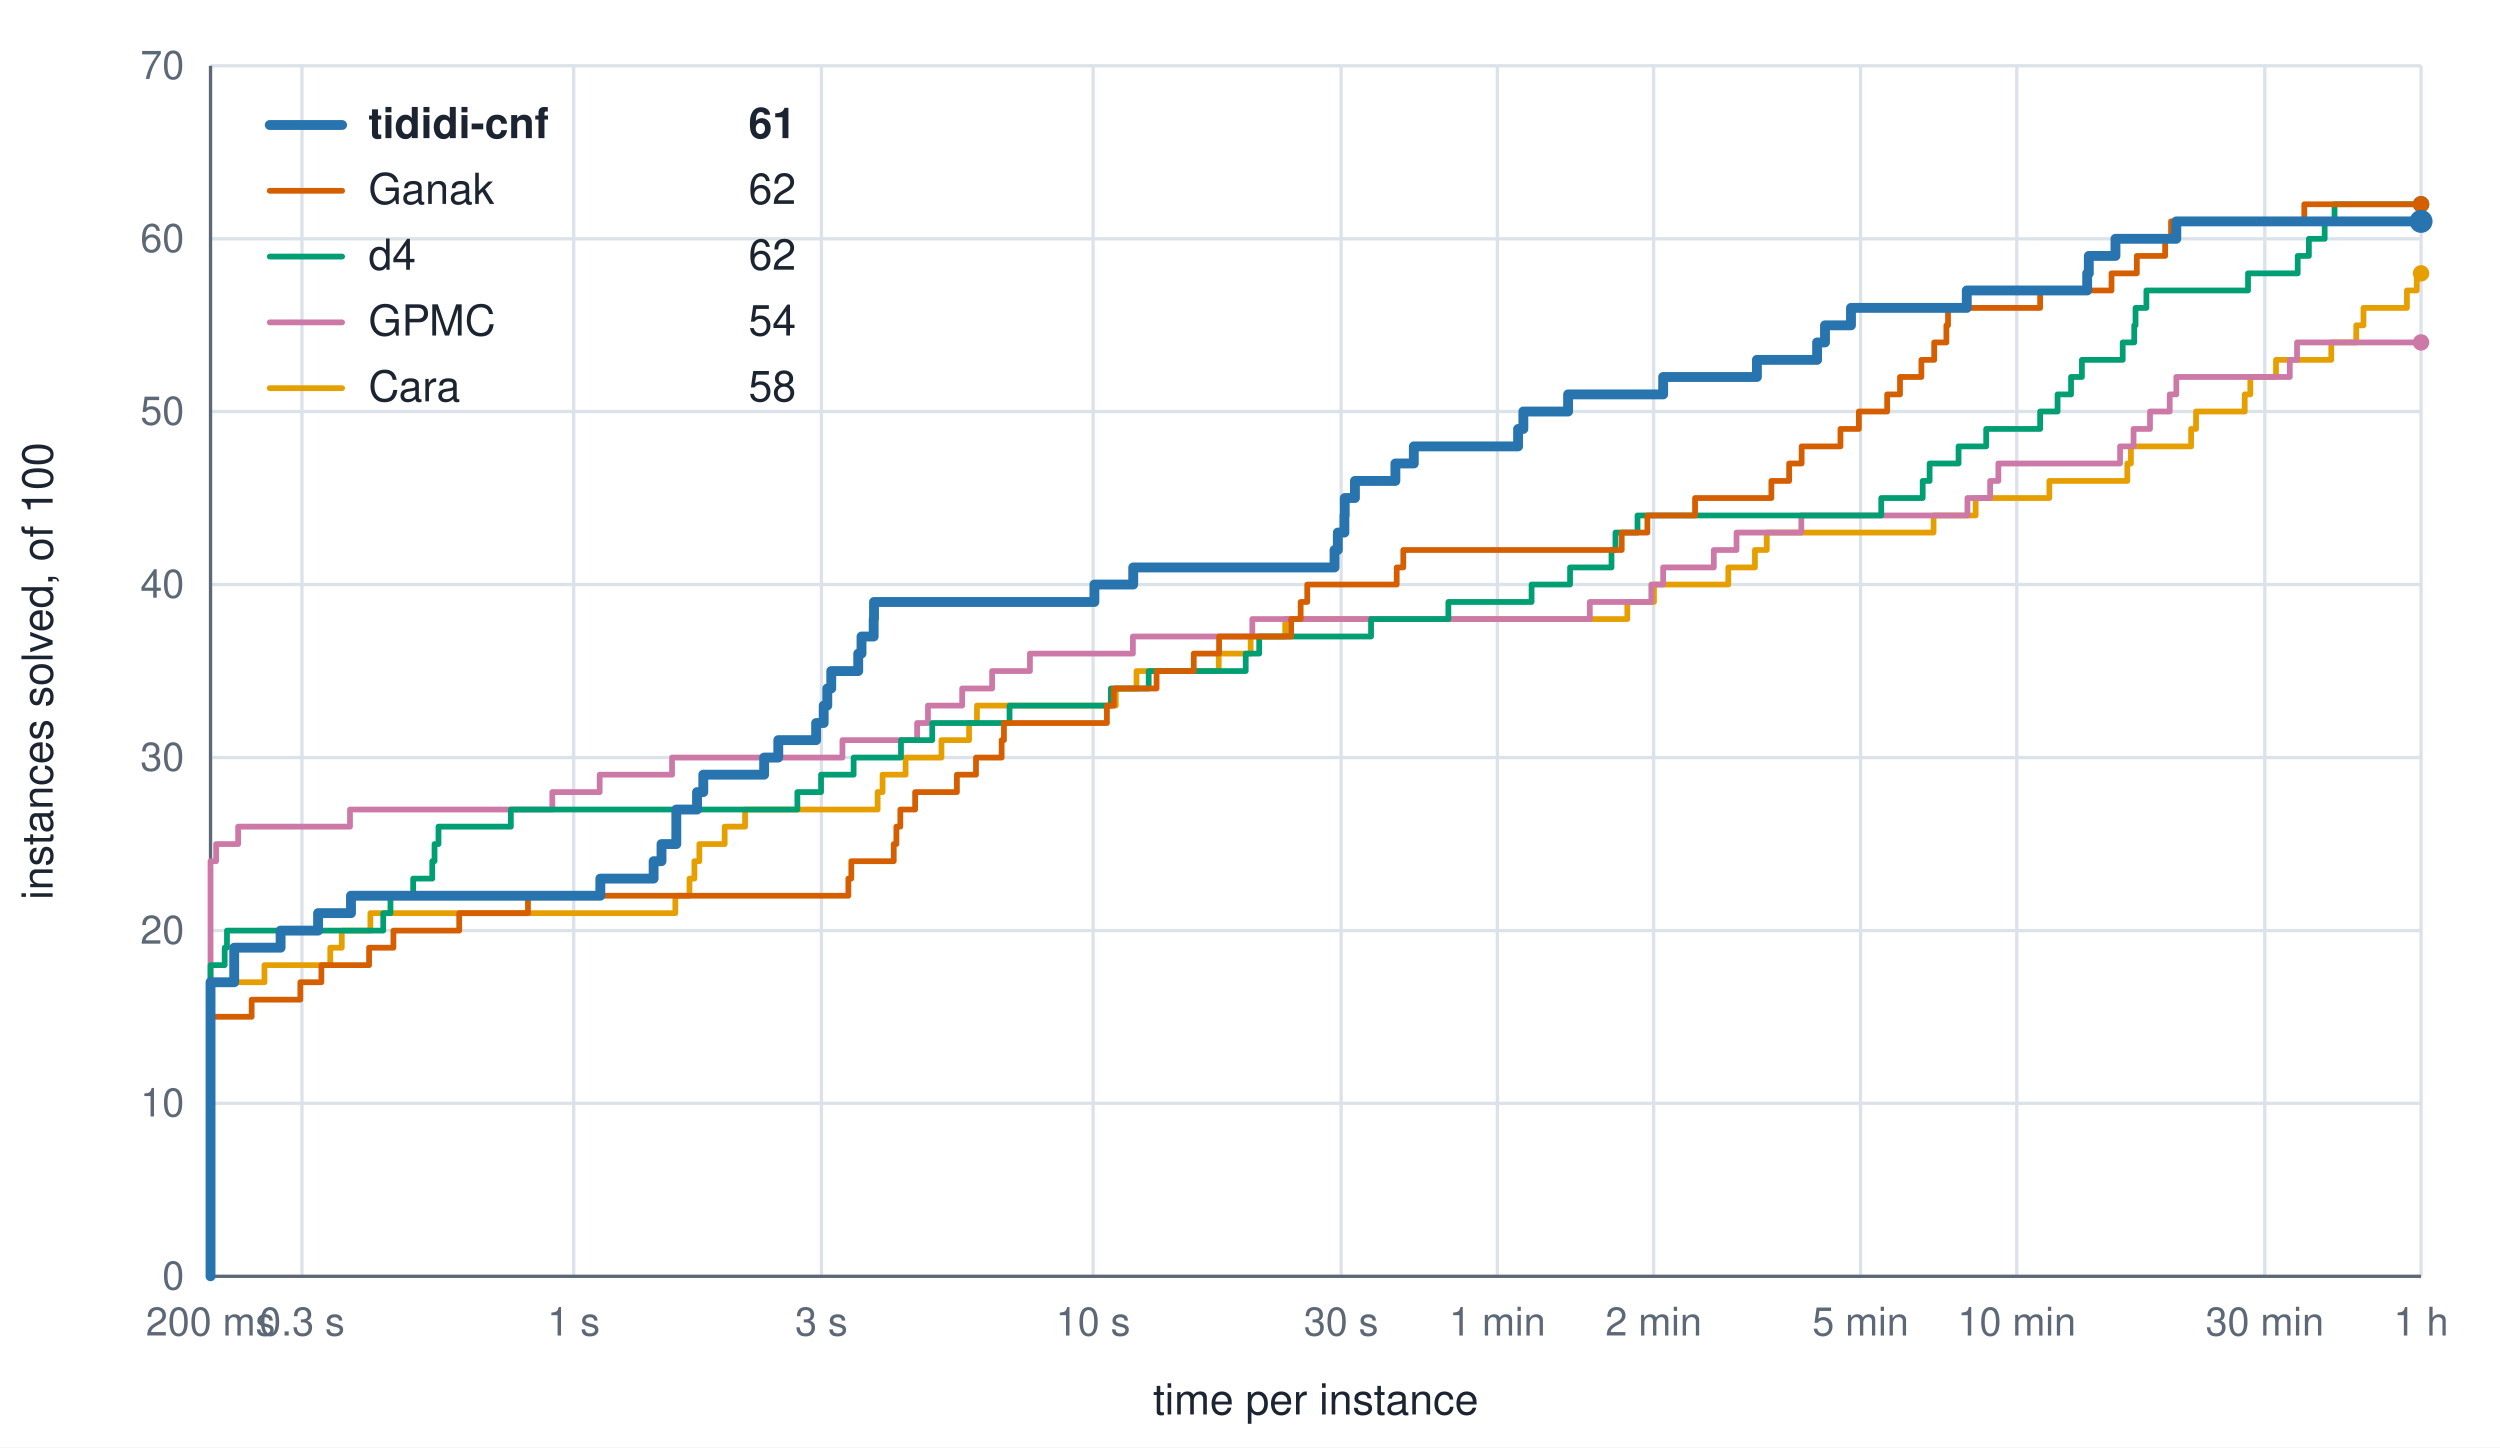
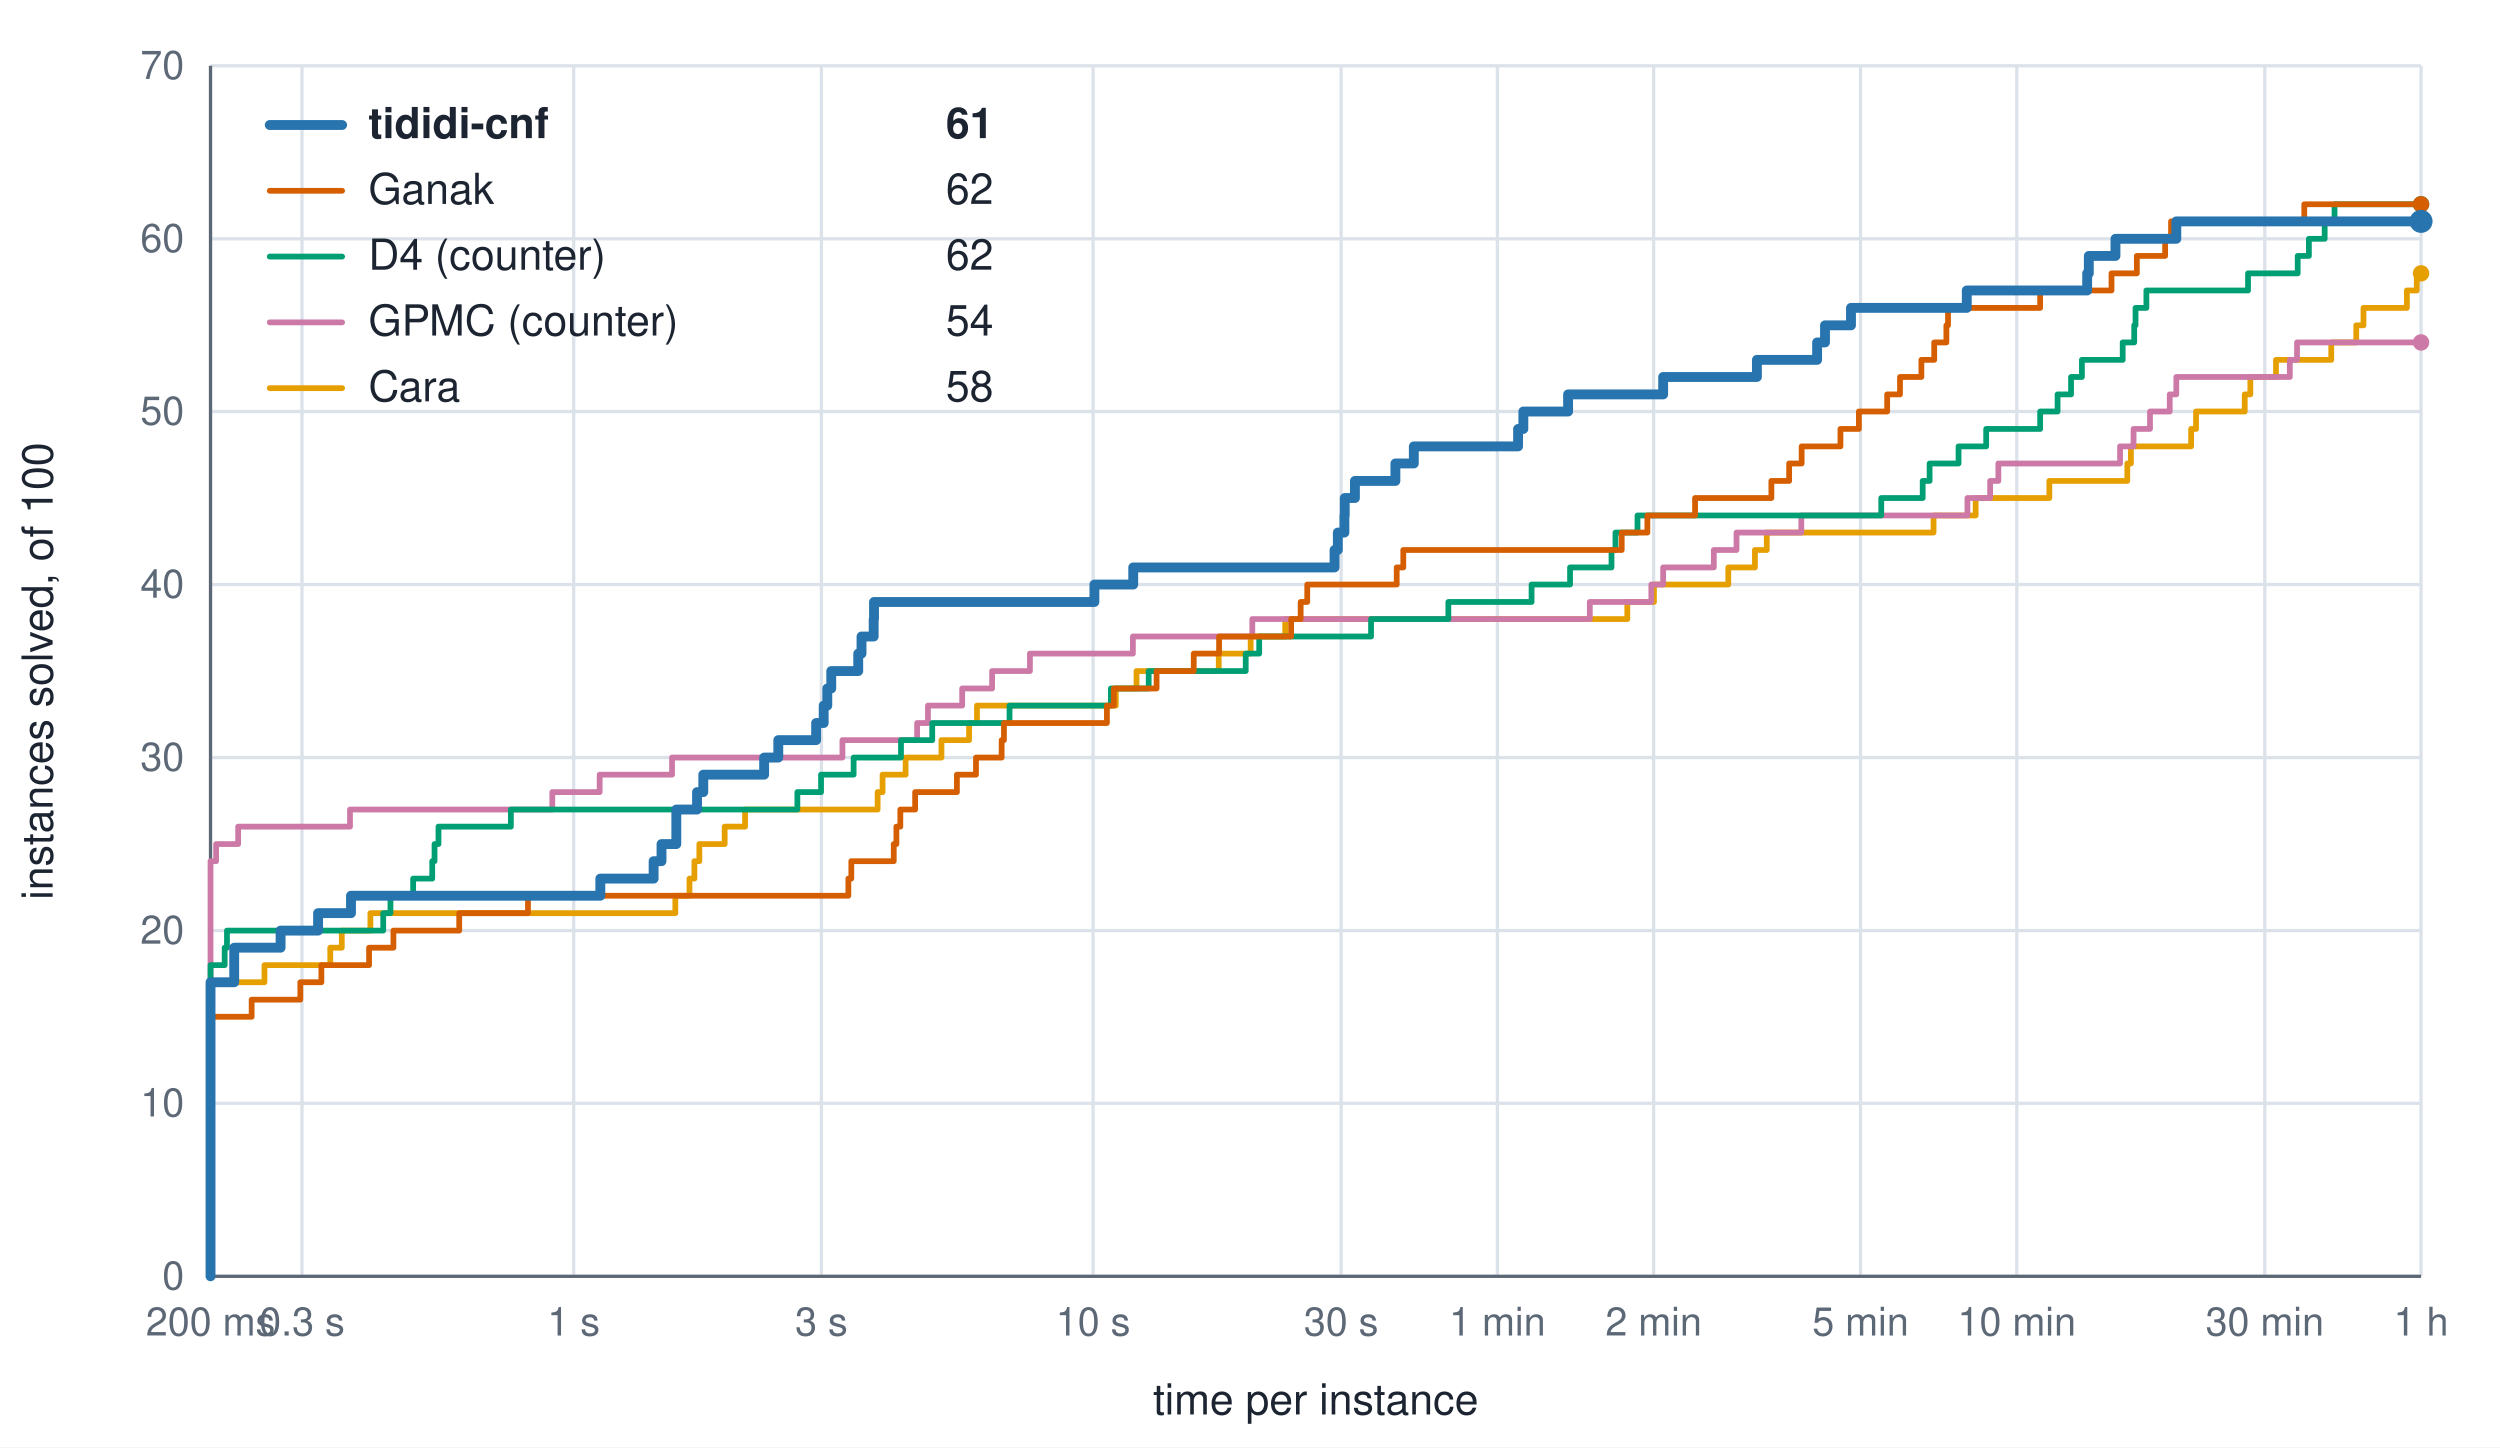
<svg xmlns="http://www.w3.org/2000/svg" viewBox="0 0 760 440" width="760" height="440" role="img" aria-labelledby="t d" font-family="system-ui, -apple-system, Segoe UI, Helvetica, Arial, sans-serif">
  <style>
.canvas{fill:#fff}.ink{fill:#1b2430}.muted{fill:#5d6877}.grid{stroke:#dce2ea}.axis{stroke:#5d6877}.c0{stroke:#2774AE}.f0{fill:#2774AE}.c1{stroke:#D55E00}.f1{fill:#D55E00}.c2{stroke:#009E73}.f2{fill:#009E73}.c3{stroke:#CC79A7}.f3{fill:#CC79A7}.c4{stroke:#E69F00}.f4{fill:#E69F00}
@media (prefers-color-scheme: dark){.canvas{fill:#0d1117}.ink{fill:#e6edf3}.muted{fill:#9da7b3}.grid{stroke:#30363d}.axis{stroke:#9da7b3}.c0{stroke:#58A6FF}.f0{fill:#58A6FF}.c1{stroke:#F0884A}.f1{fill:#F0884A}.c2{stroke:#3FC59A}.f2{fill:#3FC59A}.c3{stroke:#E0A3C8}.f3{fill:#E0A3C8}.c4{stroke:#F2BE4A}.f4{fill:#F2BE4A}}
</style>
  <rect class="canvas" width="760" height="440" />
  <line class="grid" x1="64.0" x2="64.0" y1="20" y2="388" stroke-width="1" />
  <text class="muted" x="64.0" y="406" font-size="12" text-anchor="middle">200 ms</text>
  <line class="grid" x1="91.8" x2="91.8" y1="20" y2="388" stroke-width="1" />
  <text class="muted" x="91.8" y="406" font-size="12" text-anchor="middle">0.3 s</text>
  <line class="grid" x1="174.4" x2="174.4" y1="20" y2="388" stroke-width="1" />
  <text class="muted" x="174.4" y="406" font-size="12" text-anchor="middle">1 s</text>
  <line class="grid" x1="249.7" x2="249.7" y1="20" y2="388" stroke-width="1" />
  <text class="muted" x="249.7" y="406" font-size="12" text-anchor="middle">3 s</text>
  <line class="grid" x1="332.3" x2="332.3" y1="20" y2="388" stroke-width="1" />
  <text class="muted" x="332.3" y="406" font-size="12" text-anchor="middle">10 s</text>
  <line class="grid" x1="407.7" x2="407.7" y1="20" y2="388" stroke-width="1" />
  <text class="muted" x="407.7" y="406" font-size="12" text-anchor="middle">30 s</text>
  <line class="grid" x1="455.2" x2="455.2" y1="20" y2="388" stroke-width="1" />
  <text class="muted" x="455.2" y="406" font-size="12" text-anchor="middle">1 min</text>
  <line class="grid" x1="502.7" x2="502.7" y1="20" y2="388" stroke-width="1" />
  <text class="muted" x="502.7" y="406" font-size="12" text-anchor="middle">2 min</text>
  <line class="grid" x1="565.6" x2="565.6" y1="20" y2="388" stroke-width="1" />
  <text class="muted" x="565.6" y="406" font-size="12" text-anchor="middle">5 min</text>
  <line class="grid" x1="613.1" x2="613.1" y1="20" y2="388" stroke-width="1" />
  <text class="muted" x="613.1" y="406" font-size="12" text-anchor="middle">10 min</text>
  <line class="grid" x1="688.5" x2="688.5" y1="20" y2="388" stroke-width="1" />
  <text class="muted" x="688.5" y="406" font-size="12" text-anchor="middle">30 min</text>
  <line class="grid" x1="736.0" x2="736.0" y1="20" y2="388" stroke-width="1" />
  <text class="muted" x="736.0" y="406" font-size="12" text-anchor="middle">1 h</text>
  <line class="grid" x1="64" x2="736" y1="388.0" y2="388.0" stroke-width="1" />
  <text class="muted" x="56" y="392.0" font-size="12" text-anchor="end">0</text>
  <line class="grid" x1="64" x2="736" y1="335.4" y2="335.4" stroke-width="1" />
  <text class="muted" x="56" y="339.4" font-size="12" text-anchor="end">10</text>
  <line class="grid" x1="64" x2="736" y1="282.9" y2="282.9" stroke-width="1" />
  <text class="muted" x="56" y="286.9" font-size="12" text-anchor="end">20</text>
  <line class="grid" x1="64" x2="736" y1="230.3" y2="230.3" stroke-width="1" />
  <text class="muted" x="56" y="234.3" font-size="12" text-anchor="end">30</text>
  <line class="grid" x1="64" x2="736" y1="177.7" y2="177.7" stroke-width="1" />
  <text class="muted" x="56" y="181.7" font-size="12" text-anchor="end">40</text>
  <line class="grid" x1="64" x2="736" y1="125.1" y2="125.1" stroke-width="1" />
  <text class="muted" x="56" y="129.1" font-size="12" text-anchor="end">50</text>
  <line class="grid" x1="64" x2="736" y1="72.6" y2="72.6" stroke-width="1" />
  <text class="muted" x="56" y="76.6" font-size="12" text-anchor="end">60</text>
  <line class="grid" x1="64" x2="736" y1="20.0" y2="20.0" stroke-width="1" />
  <text class="muted" x="56" y="24.0" font-size="12" text-anchor="end">70</text>
  <path class="axis" d="M64 20V388H736" fill="none" stroke-width="1" />
  <text class="ink" x="400.0" y="430" font-size="13" text-anchor="middle">time per instance</text>
  <text class="ink" transform="translate(16 204.0) rotate(-90)" font-size="13" text-anchor="middle">instances solved, of 100</text>
  <polyline class="c4" points="64.0,388.0 64.0,388.0 64.0,382.7 64.0,382.7 64.0,377.5 64.0,377.5 64.0,372.2 64.0,372.2 64.0,367.0 64.0,367.0 64.0,361.7 64.0,361.7 64.0,356.5 64.0,356.5 64.0,351.2 64.0,351.2 64.0,345.9 64.0,345.9 64.0,340.7 64.0,340.7 64.0,335.4 64.0,335.4 64.0,330.2 64.0,330.2 64.0,324.9 64.0,324.9 64.0,319.7 64.0,319.7 64.0,314.4 64.0,314.4 64.0,309.1 64.0,309.1 64.0,303.9 64.0,303.9 64.0,298.6 80.4,298.6 80.4,293.4 100.4,293.4 100.4,288.1 103.9,288.1 103.9,282.9 112.6,282.9 112.6,277.6 205.3,277.6 205.3,272.3 209.6,272.3 209.6,267.1 211.1,267.1 211.1,261.8 212.6,261.8 212.6,256.6 220.3,256.6 220.3,251.3 226.5,251.3 226.5,246.1 266.8,246.1 266.8,240.8 268.3,240.8 268.3,235.5 275.3,235.5 275.3,230.3 286.2,230.3 286.2,225.0 294.6,225.0 294.6,219.8 297.0,219.8 297.0,214.5 339.2,214.5 339.2,209.3 345.5,209.3 345.5,204.0 370.5,204.0 370.5,198.7 380.2,198.7 380.2,193.5 390.7,193.5 390.7,188.2 494.7,188.2 494.7,183.0 502.8,183.0 502.8,177.7 525.4,177.7 525.4,172.5 533.5,172.5 533.5,167.2 537.1,167.2 537.1,161.9 587.8,161.9 587.8,156.7 600.6,156.7 600.6,151.4 623.0,151.4 623.0,146.2 646.7,146.2 646.7,140.9 647.8,140.9 647.8,135.7 666.1,135.7 666.1,130.4 667.6,130.4 667.6,125.1 682.4,125.1 682.4,119.9 684.1,119.9 684.1,114.6 691.9,114.6 691.9,109.4 708.7,109.4 708.7,104.1 716.3,104.1 716.3,98.9 718.5,98.9 718.5,93.6 731.7,93.6 731.7,88.3 734.7,88.3 734.7,83.1 736.0,83.1" fill="none" stroke-width="1.75" stroke-linejoin="round" stroke-linecap="round" />
  <circle class="f4" cx="736.0" cy="83.1" r="2.5" />
  <polyline class="c3" points="64.0,388.0 64.0,388.0 64.0,382.7 64.0,382.7 64.0,377.5 64.0,377.5 64.0,372.2 64.0,372.2 64.0,367.0 64.0,367.0 64.0,361.7 64.0,361.7 64.0,356.5 64.0,356.5 64.0,351.2 64.0,351.2 64.0,345.9 64.0,345.9 64.0,340.7 64.0,340.7 64.0,335.4 64.0,335.4 64.0,330.2 64.0,330.2 64.0,324.9 64.0,324.9 64.0,319.7 64.0,319.7 64.0,314.4 64.0,314.4 64.0,309.1 64.0,309.1 64.0,303.9 64.0,303.9 64.0,298.6 64.0,298.6 64.0,293.4 64.0,293.4 64.0,288.1 64.0,288.1 64.0,282.9 64.0,282.9 64.0,277.6 64.0,277.6 64.0,272.3 64.0,272.3 64.0,267.1 64.0,267.1 64.0,261.8 65.7,261.8 65.7,256.6 72.4,256.6 72.4,251.3 106.4,251.3 106.4,246.1 167.9,246.1 167.9,240.8 182.3,240.8 182.3,235.5 204.3,235.5 204.3,230.3 256.1,230.3 256.1,225.0 278.8,225.0 278.8,219.8 282.1,219.8 282.1,214.5 292.5,214.5 292.5,209.3 301.6,209.3 301.6,204.0 313.1,204.0 313.1,198.7 344.4,198.7 344.4,193.5 380.7,193.5 380.7,188.2 483.3,188.2 483.3,183.0 502.0,183.0 502.0,177.7 505.6,177.7 505.6,172.5 521.0,172.5 521.0,167.2 527.9,167.2 527.9,161.9 547.6,161.9 547.6,156.7 598.1,156.7 598.1,151.4 605.0,151.4 605.0,146.2 607.5,146.2 607.5,140.9 644.5,140.9 644.5,135.7 648.6,135.7 648.6,130.4 653.6,130.4 653.6,125.1 659.6,125.1 659.6,119.9 661.6,119.9 661.6,114.6 696.1,114.6 696.1,109.4 698.3,109.4 698.3,104.1 736.0,104.1" fill="none" stroke-width="1.75" stroke-linejoin="round" stroke-linecap="round" />
  <circle class="f3" cx="736.0" cy="104.1" r="2.5" />
  <polyline class="c2" points="64.0,388.0 64.0,388.0 64.0,382.7 64.0,382.7 64.0,377.5 64.0,377.5 64.0,372.2 64.0,372.2 64.0,367.0 64.0,367.0 64.0,361.7 64.0,361.7 64.0,356.5 64.0,356.5 64.0,351.2 64.0,351.2 64.0,345.9 64.0,345.9 64.0,340.7 64.0,340.7 64.0,335.4 64.0,335.4 64.0,330.2 64.0,330.2 64.0,324.9 64.0,324.9 64.0,319.7 64.0,319.7 64.0,314.4 64.0,314.4 64.0,309.1 64.0,309.1 64.0,303.9 64.0,303.9 64.0,298.6 64.0,298.6 64.0,293.4 68.3,293.4 68.3,288.1 69.0,288.1 69.0,282.9 116.5,282.9 116.5,277.6 118.7,277.6 118.7,272.3 125.6,272.3 125.6,267.1 131.4,267.1 131.4,261.8 132.1,261.8 132.1,256.6 133.3,256.6 133.3,251.3 155.3,251.3 155.3,246.1 242.4,246.1 242.4,240.8 249.6,240.8 249.6,235.5 259.5,235.5 259.5,230.3 273.9,230.3 273.9,225.0 283.4,225.0 283.4,219.8 306.9,219.8 306.9,214.5 337.7,214.5 337.7,209.3 349.2,209.3 349.2,204.0 378.7,204.0 378.7,198.7 382.8,198.7 382.8,193.5 416.8,193.5 416.8,188.2 440.3,188.2 440.3,183.0 465.6,183.0 465.6,177.7 477.3,177.7 477.3,172.5 489.9,172.5 489.9,167.2 491.1,167.2 491.1,161.9 497.8,161.9 497.8,156.7 571.9,156.7 571.9,151.4 584.5,151.4 584.5,146.2 586.6,146.2 586.6,140.9 595.4,140.9 595.4,135.7 603.8,135.7 603.8,130.4 620.2,130.4 620.2,125.1 625.5,125.1 625.5,119.9 629.6,119.9 629.6,114.6 632.9,114.6 632.9,109.4 645.3,109.4 645.3,104.1 648.8,104.1 648.8,98.9 649.2,98.9 649.2,93.6 652.5,93.6 652.5,88.3 683.4,88.3 683.4,83.1 698.5,83.1 698.5,77.8 701.9,77.8 701.9,72.6 706.7,72.6 706.7,67.3 709.7,67.3 709.7,62.1 736.0,62.1" fill="none" stroke-width="1.75" stroke-linejoin="round" stroke-linecap="round" />
  <circle class="f2" cx="736.0" cy="62.1" r="2.5" />
  <polyline class="c1" points="64.0,388.0 64.0,388.0 64.0,382.7 64.0,382.7 64.0,377.5 64.0,377.5 64.0,372.2 64.0,372.2 64.0,367.0 64.0,367.0 64.0,361.7 64.0,361.7 64.0,356.5 64.0,356.5 64.0,351.2 64.0,351.2 64.0,345.9 64.0,345.9 64.0,340.7 64.0,340.7 64.0,335.4 64.0,335.4 64.0,330.2 64.0,330.2 64.0,324.9 64.0,324.9 64.0,319.7 64.0,319.7 64.0,314.4 64.0,314.4 64.0,309.1 76.5,309.1 76.5,303.9 91.3,303.9 91.3,298.6 97.7,298.6 97.7,293.4 112.2,293.4 112.2,288.1 119.6,288.1 119.6,282.9 139.6,282.9 139.6,277.6 160.5,277.6 160.5,272.3 257.9,272.3 257.9,267.1 258.8,267.1 258.8,261.8 271.7,261.8 271.7,256.6 272.5,256.6 272.5,251.3 273.7,251.3 273.7,246.1 278.2,246.1 278.2,240.8 290.9,240.8 290.9,235.5 296.7,235.5 296.7,230.3 304.5,230.3 304.5,225.0 305.2,225.0 305.2,219.8 336.5,219.8 336.5,214.5 338.6,214.5 338.6,209.3 351.6,209.3 351.6,204.0 362.9,204.0 362.9,198.7 370.6,198.7 370.6,193.5 392.5,193.5 392.5,188.2 395.4,188.2 395.4,183.0 397.4,183.0 397.4,177.7 424.6,177.7 424.6,172.5 426.6,172.5 426.6,167.2 493.0,167.2 493.0,161.9 500.8,161.9 500.8,156.7 515.3,156.7 515.3,151.4 538.5,151.4 538.5,146.2 543.9,146.2 543.9,140.9 547.7,140.9 547.7,135.7 559.5,135.7 559.5,130.4 565.1,130.4 565.1,125.1 573.7,125.1 573.7,119.9 577.6,119.9 577.6,114.6 584.1,114.6 584.1,109.4 588.0,109.4 588.0,104.1 591.7,104.1 591.7,98.9 592.2,98.9 592.2,93.6 620.2,93.6 620.2,88.3 641.9,88.3 641.9,83.1 649.6,83.1 649.6,77.8 658.2,77.8 658.2,72.6 660.0,72.6 660.0,67.3 700.5,67.3 700.5,62.1 736.0,62.1" fill="none" stroke-width="1.75" stroke-linejoin="round" stroke-linecap="round" />
  <circle class="f1" cx="736.0" cy="62.1" r="2.5" />
  <polyline class="c0" points="64.0,388.0 64.0,388.0 64.0,382.7 64.0,382.7 64.0,377.5 64.0,377.5 64.0,372.2 64.0,372.2 64.0,367.0 64.0,367.0 64.0,361.7 64.0,361.7 64.0,356.5 64.0,356.5 64.0,351.2 64.0,351.2 64.0,345.9 64.0,345.9 64.0,340.7 64.0,340.7 64.0,335.4 64.0,335.4 64.0,330.2 64.0,330.2 64.0,324.9 64.0,324.9 64.0,319.7 64.0,319.7 64.0,314.4 64.0,314.4 64.0,309.1 64.0,309.1 64.0,303.9 64.0,303.9 64.0,298.6 71.2,298.6 71.2,293.4 71.2,293.4 71.2,288.1 85.3,288.1 85.3,282.9 96.7,282.9 96.7,277.6 106.7,277.6 106.7,272.3 182.5,272.3 182.5,267.1 198.7,267.1 198.7,261.8 201.1,261.8 201.1,256.6 205.6,256.6 205.6,251.3 205.6,251.3 205.6,246.1 211.9,246.1 211.9,240.8 213.8,240.8 213.8,235.5 232.3,235.5 232.3,230.3 236.6,230.3 236.6,225.0 248.1,225.0 248.1,219.8 250.4,219.8 250.4,214.5 251.5,214.5 251.5,209.3 252.7,209.3 252.7,204.0 260.9,204.0 260.9,198.7 261.9,198.7 261.9,193.5 265.6,193.5 265.6,188.2 265.7,188.2 265.7,183.0 332.7,183.0 332.7,177.7 344.5,177.7 344.5,172.5 405.7,172.5 405.7,167.2 406.7,167.2 406.7,161.9 408.7,161.9 408.7,156.7 408.8,156.7 408.8,151.4 411.9,151.4 411.9,146.2 424.2,146.2 424.2,140.9 429.8,140.9 429.8,135.7 461.5,135.7 461.5,130.4 463.1,130.4 463.1,125.1 476.7,125.1 476.7,119.9 505.6,119.9 505.6,114.6 534.1,114.6 534.1,109.4 552.4,109.4 552.4,104.1 554.8,104.1 554.8,98.9 562.7,98.9 562.7,93.6 597.9,93.6 597.9,88.3 634.5,88.3 634.5,83.1 635.0,83.1 635.0,77.8 643.1,77.8 643.1,72.6 661.6,72.6 661.6,67.3 736.0,67.3" fill="none" stroke-width="3" stroke-linejoin="round" stroke-linecap="round" />
  <circle class="f0" cx="736.0" cy="67.3" r="3.5" />
  <line class="c0" x1="82" x2="104" y1="38" y2="38" stroke-width="3" stroke-linecap="round" />
  <text class="ink" x="112" y="42" font-size="13" font-weight="600">tididi-cnf</text>
-   <text class="ink" x="242" y="42" font-size="13" text-anchor="end" font-weight="600">61</text>
+   <text class="ink" x="302" y="42" font-size="13" text-anchor="end" font-weight="600">61</text>
  <line class="c1" x1="82" x2="104" y1="58" y2="58" stroke-width="1.75" stroke-linecap="round" />
  <text class="ink" x="112" y="62" font-size="13">Ganak</text>
-   <text class="ink" x="242" y="62" font-size="13" text-anchor="end">62</text>
+   <text class="ink" x="302" y="62" font-size="13" text-anchor="end">62</text>
  <line class="c2" x1="82" x2="104" y1="78" y2="78" stroke-width="1.75" stroke-linecap="round" />
-   <text class="ink" x="112" y="82" font-size="13">d4</text>
-   <text class="ink" x="242" y="82" font-size="13" text-anchor="end">62</text>
+   <text class="ink" x="112" y="82" font-size="13">D4 (counter)</text>
+   <text class="ink" x="302" y="82" font-size="13" text-anchor="end">62</text>
  <line class="c3" x1="82" x2="104" y1="98" y2="98" stroke-width="1.75" stroke-linecap="round" />
-   <text class="ink" x="112" y="102" font-size="13">GPMC</text>
-   <text class="ink" x="242" y="102" font-size="13" text-anchor="end">54</text>
+   <text class="ink" x="112" y="102" font-size="13">GPMC (counter)</text>
+   <text class="ink" x="302" y="102" font-size="13" text-anchor="end">54</text>
  <line class="c4" x1="82" x2="104" y1="118" y2="118" stroke-width="1.75" stroke-linecap="round" />
  <text class="ink" x="112" y="122" font-size="13">Cara</text>
-   <text class="ink" x="242" y="122" font-size="13" text-anchor="end">58</text>
+   <text class="ink" x="302" y="122" font-size="13" text-anchor="end">58</text>
</svg>
